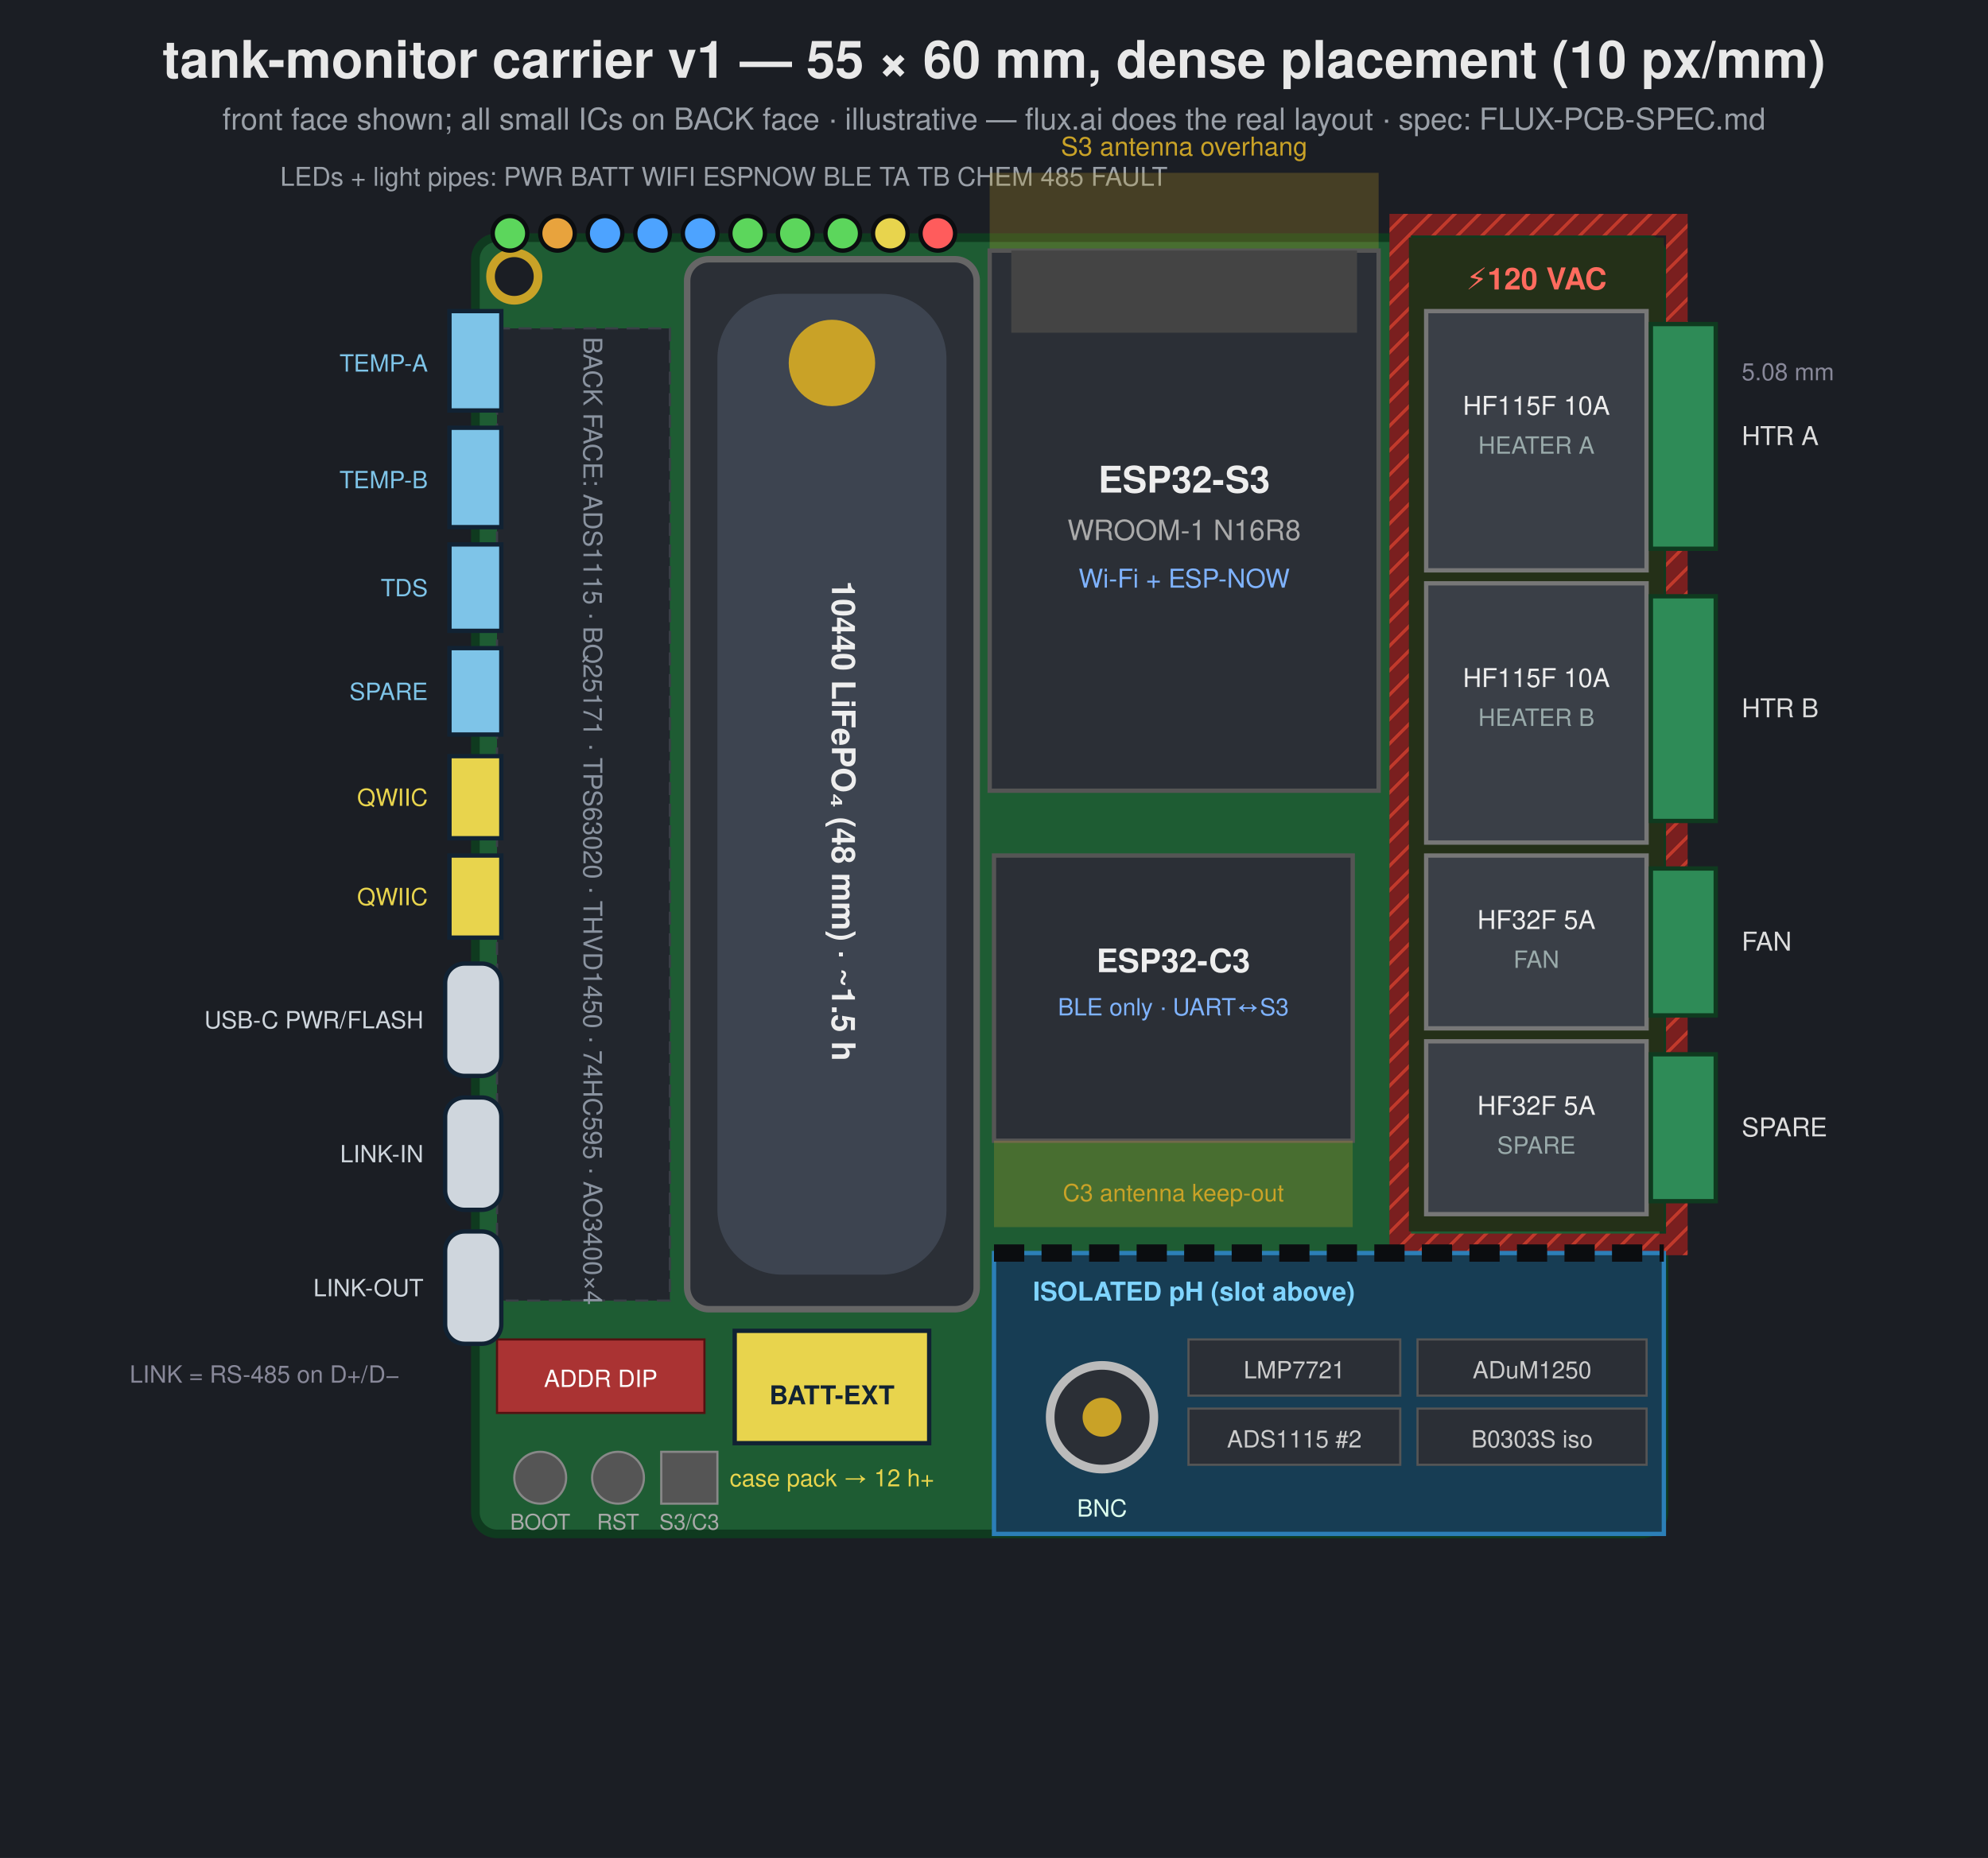
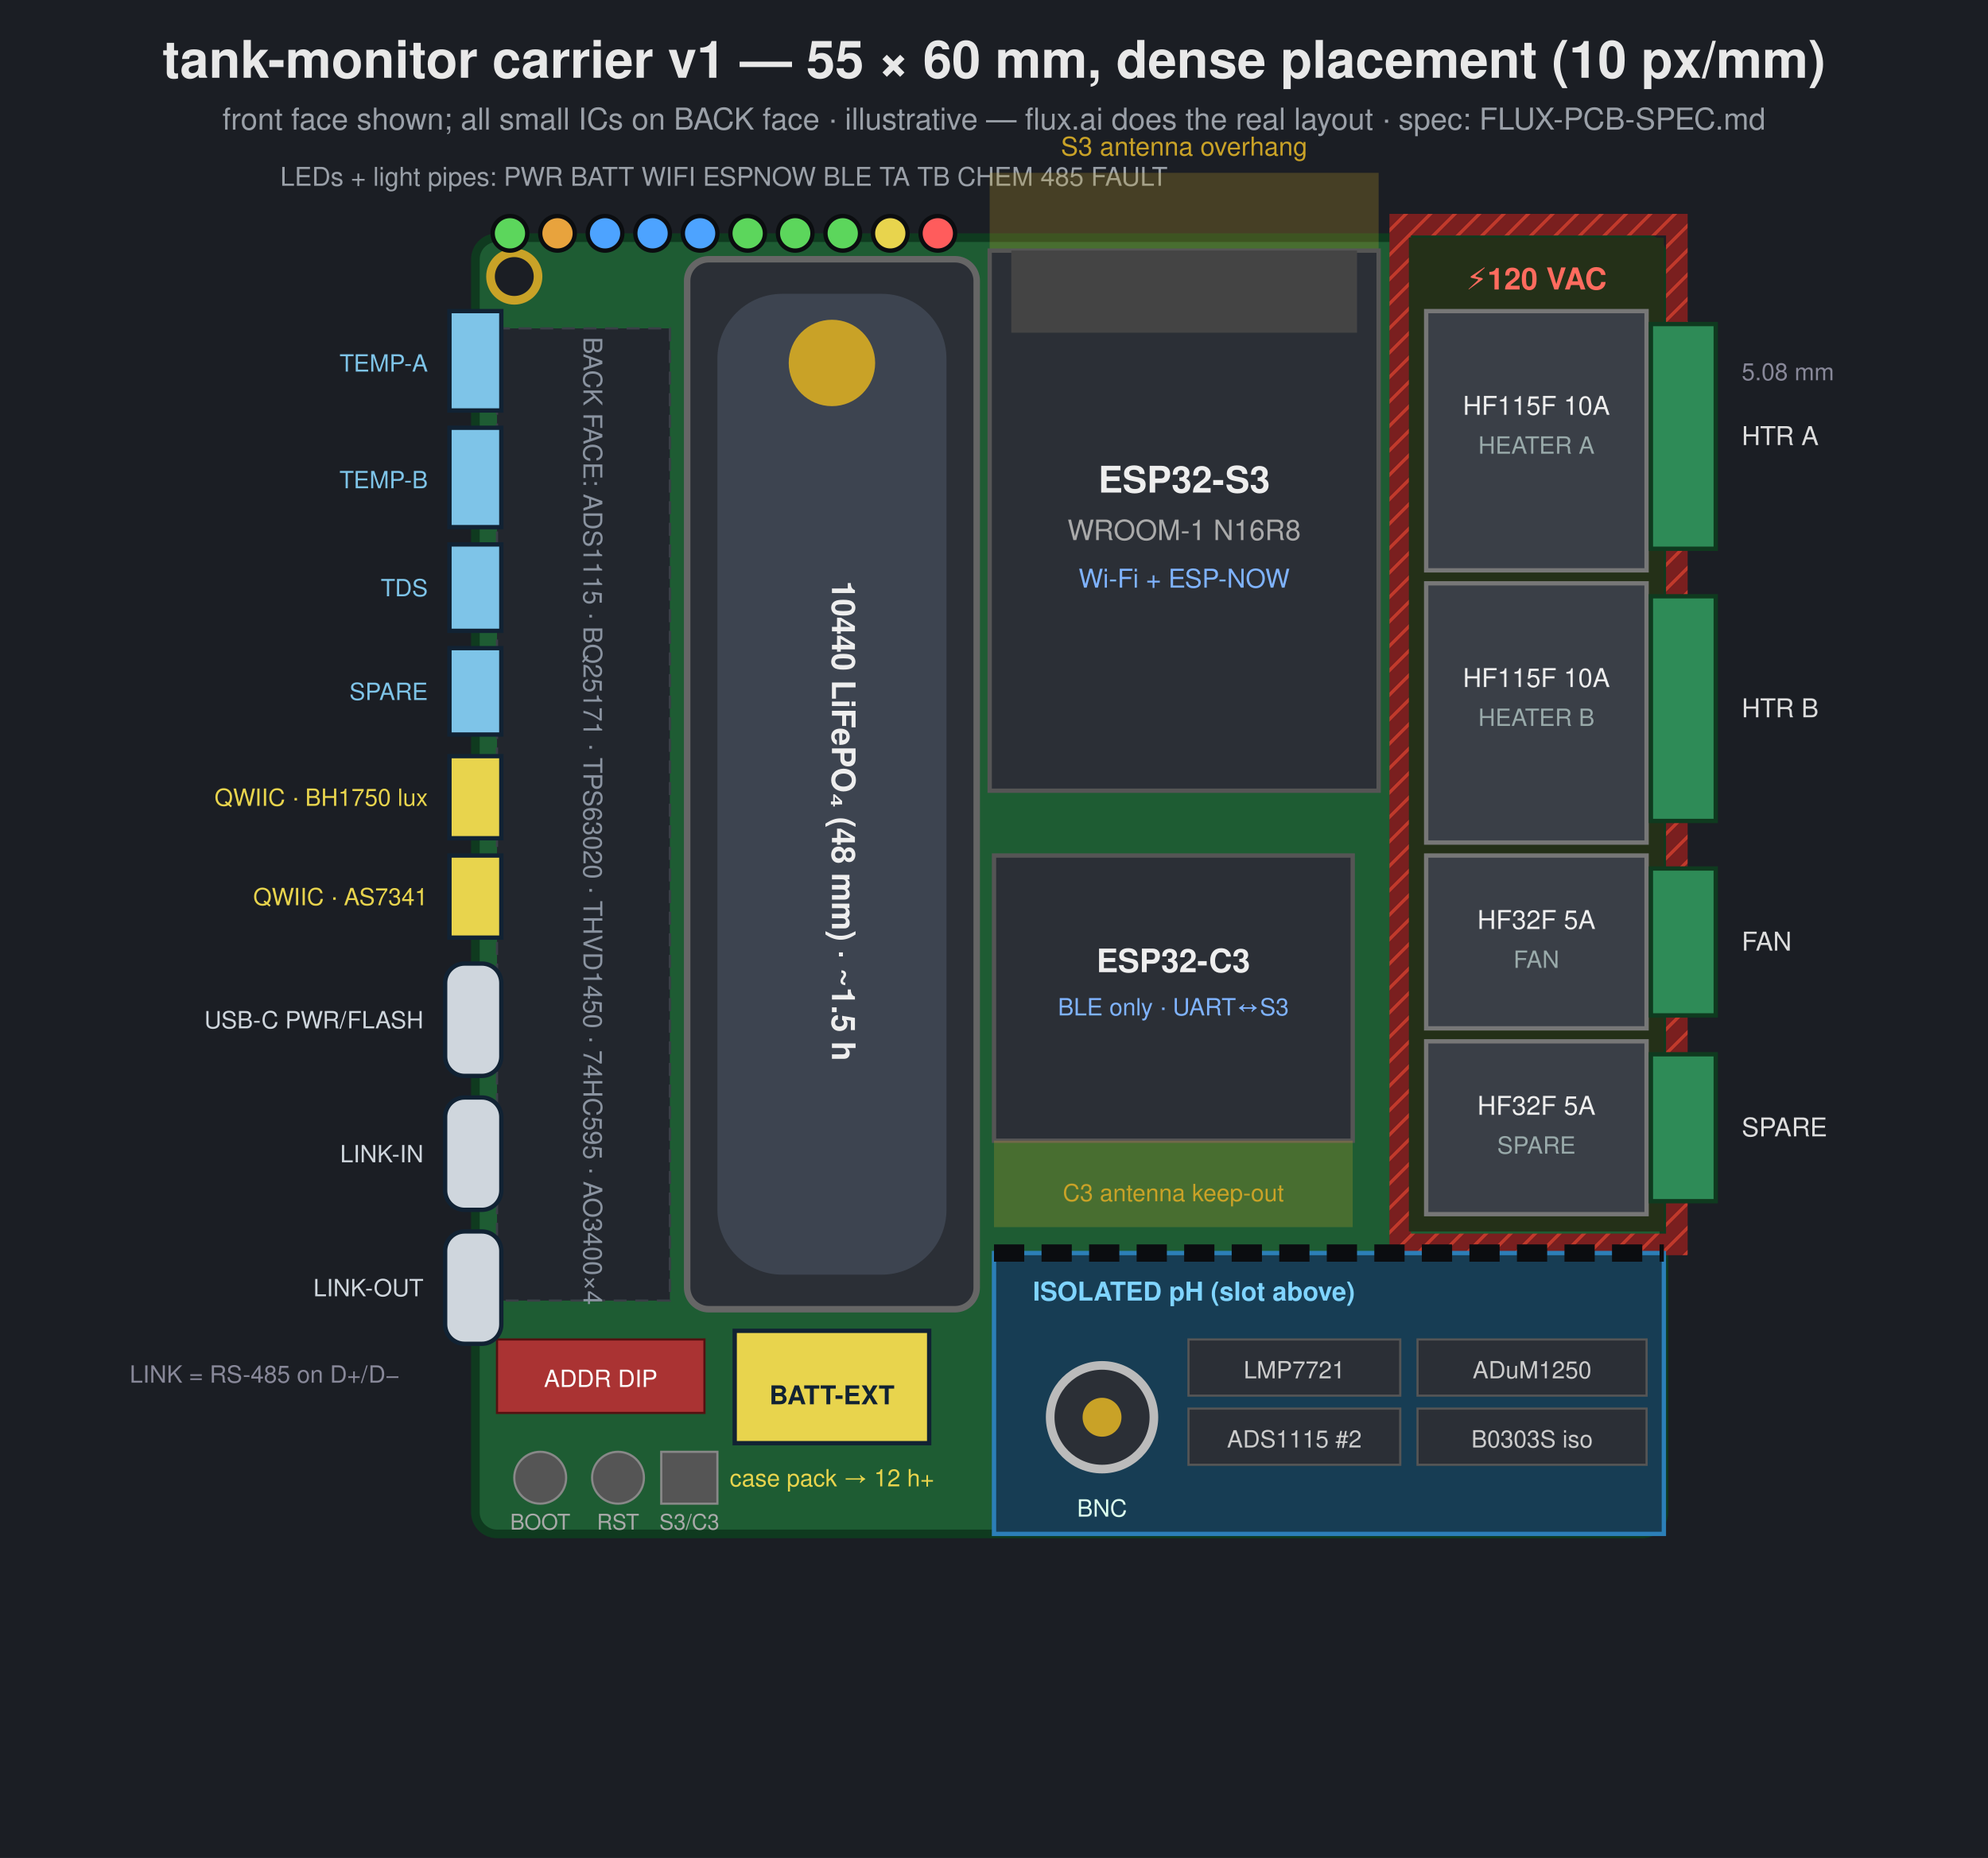
<svg xmlns="http://www.w3.org/2000/svg" width="920" height="860" viewBox="0 0 920 860" font-family="Helvetica, Arial, sans-serif">
  <defs>
    <pattern id="hatch" width="8" height="8" patternTransform="rotate(45)" patternUnits="userSpaceOnUse">
      <rect width="8" height="8" fill="#7a1f1f" />
      <line x1="0" y1="0" x2="0" y2="8" stroke="#c0392b" stroke-width="3" />
    </pattern>
  </defs>
  <rect width="920" height="860" fill="#1b1e24" />
  <text x="460" y="36" fill="#e8e8e8" font-size="24" text-anchor="middle" font-weight="bold">tank-monitor carrier v1 — 55 × 60 mm, dense placement (10 px/mm)</text>
  <text x="460" y="60" fill="#9aa0a8" font-size="14" text-anchor="middle">front face shown; all small ICs on BACK face · illustrative — flux.ai does the real layout · spec: FLUX-PCB-SPEC.md</text>
  <g transform="translate(220,110)">
    <rect x="0" y="0" width="550" height="600" rx="10" fill="#1e5c33" stroke="#0f3a1f" stroke-width="4" />
    <g fill="#1b1e24" stroke="#c9a227" stroke-width="4">
      <circle cx="18" cy="18" r="11" />
      <circle cx="532" cy="582" r="11" />
    </g>
    <g stroke="#0b0d10" stroke-width="2">
      <circle cx="16" cy="-2" r="8" fill="#5cd65c" />
      <circle cx="38" cy="-2" r="8" fill="#e8a33d" />
      <circle cx="60" cy="-2" r="8" fill="#4da3ff" />
      <circle cx="82" cy="-2" r="8" fill="#4da3ff" />
      <circle cx="104" cy="-2" r="8" fill="#4da3ff" />
      <circle cx="126" cy="-2" r="8" fill="#5cd65c" />
      <circle cx="148" cy="-2" r="8" fill="#5cd65c" />
      <circle cx="170" cy="-2" r="8" fill="#5cd65c" />
      <circle cx="192" cy="-2" r="8" fill="#e8d44d" />
      <circle cx="214" cy="-2" r="8" fill="#ff5c5c" />
    </g>
    <text x="115" y="-24" fill="#9aa0a8" font-size="12" text-anchor="middle">LEDs + light pipes: PWR BATT WIFI ESPNOW BLE TA TB CHEM 485 FAULT</text>
    <rect x="238" y="-30" width="180" height="44" fill="#c9a227" opacity="0.25" />
    <text x="328" y="-38" fill="#c9a227" font-size="12" text-anchor="middle">S3 antenna overhang</text>
    <rect x="238" y="6" width="180" height="250" fill="#2b2f36" stroke="#555" stroke-width="2" />
    <rect x="248" y="6" width="160" height="38" fill="#444" />
    <text x="328" y="118" fill="#eee" font-size="17" text-anchor="middle" font-weight="bold">ESP32-S3</text>
    <text x="328" y="140" fill="#aaa" font-size="13" text-anchor="middle">WROOM-1 N16R8</text>
    <text x="328" y="162" fill="#7fb3ff" font-size="12" text-anchor="middle">Wi-Fi + ESP-NOW</text>
    <rect x="98" y="10" width="134" height="486" rx="10" fill="#2b2f36" stroke="#666" stroke-width="3" />
    <rect x="112" y="26" width="106" height="454" rx="30" fill="#3d4450" />
    <circle cx="165" cy="58" r="20" fill="#c9a227" />
    <text x="165" y="270" fill="#eee" font-size="15" text-anchor="middle" font-weight="bold" transform="rotate(90 165 270)">10440 LiFePO₄ (48 mm) · ~1.5 h</text>
    <rect x="120" y="506" width="90" height="52" fill="#e8d44d" stroke="#123" stroke-width="2" />
    <text x="165" y="540" fill="#123" font-size="12" text-anchor="middle" font-weight="bold">BATT-EXT</text>
    <text x="165" y="578" fill="#e8d44d" font-size="11" text-anchor="middle">case pack → 12 h+</text>
    <rect x="428" y="-6" width="128" height="472" fill="none" stroke="url(#hatch)" stroke-width="10" />
    <rect x="432" y="0" width="118" height="460" fill="#243018" />
    <text x="491" y="24" fill="#ff6b5e" font-size="14" text-anchor="middle" font-weight="bold">⚡120 VAC</text>
    <rect x="440" y="34" width="102" height="120" fill="#3a3f47" stroke="#777" stroke-width="2" />
    <text x="491" y="82" fill="#eee" font-size="12" text-anchor="middle">HF115F 10A</text>
    <text x="491" y="100" fill="#9aa" font-size="11" text-anchor="middle">HEATER A</text>
    <rect x="440" y="160" width="102" height="120" fill="#3a3f47" stroke="#777" stroke-width="2" />
    <text x="491" y="208" fill="#eee" font-size="12" text-anchor="middle">HF115F 10A</text>
    <text x="491" y="226" fill="#9aa" font-size="11" text-anchor="middle">HEATER B</text>
    <rect x="440" y="286" width="102" height="80" fill="#3a3f47" stroke="#777" stroke-width="2" />
    <text x="491" y="320" fill="#eee" font-size="12" text-anchor="middle">HF32F 5A</text>
    <text x="491" y="338" fill="#9aa" font-size="11" text-anchor="middle">FAN</text>
    <rect x="440" y="372" width="102" height="80" fill="#3a3f47" stroke="#777" stroke-width="2" />
    <text x="491" y="406" fill="#eee" font-size="12" text-anchor="middle">HF32F 5A</text>
    <text x="491" y="424" fill="#9aa" font-size="11" text-anchor="middle">SPARE</text>
    <g fill="#2e8b57" stroke="#0f3a1f" stroke-width="2">
      <rect x="544" y="40" width="30" height="104" />
      <rect x="544" y="166" width="30" height="104" />
      <rect x="544" y="292" width="30" height="68" />
      <rect x="544" y="378" width="30" height="68" />
    </g>
    <text x="586" y="96" fill="#ddd" font-size="12">HTR A</text>
    <text x="586" y="222" fill="#ddd" font-size="12">HTR B</text>
    <text x="586" y="330" fill="#ddd" font-size="12">FAN</text>
    <text x="586" y="416" fill="#ddd" font-size="12">SPARE</text>
    <text x="586" y="66" fill="#889" font-size="11">5.08 mm</text>
    <rect x="240" y="470" width="310" height="130" fill="#173d54" stroke="#2c7fb8" stroke-width="2" />
    <line x1="240" y1="470" x2="550" y2="470" stroke="#0b0d10" stroke-width="8" stroke-dasharray="14 8" />
    <text x="258" y="492" fill="#7fd4ff" font-size="12" font-weight="bold">ISOLATED pH (slot above)</text>
    <circle cx="290" cy="546" r="24" fill="#2b2f36" stroke="#bbb" stroke-width="4" />
    <circle cx="290" cy="546" r="9" fill="#c9a227" />
    <text x="290" y="592" fill="#dfe" font-size="11" text-anchor="middle">BNC</text>
    <rect x="330" y="510" width="98" height="26" fill="#2b2f36" stroke="#555" />
    <text x="379" y="528" fill="#ccc" font-size="11" text-anchor="middle">LMP7721</text>
    <rect x="330" y="542" width="98" height="26" fill="#2b2f36" stroke="#555" />
    <text x="379" y="560" fill="#ccc" font-size="11" text-anchor="middle">ADS1115 #2</text>
    <rect x="436" y="510" width="106" height="26" fill="#2b2f36" stroke="#555" />
    <text x="489" y="528" fill="#ccc" font-size="11" text-anchor="middle">ADuM1250</text>
    <rect x="436" y="542" width="106" height="26" fill="#2b2f36" stroke="#555" />
    <text x="489" y="560" fill="#ccc" font-size="11" text-anchor="middle">B0303S iso</text>
    <rect x="240" y="286" width="166" height="132" fill="#2b2f36" stroke="#555" stroke-width="2" />
    <text x="323" y="340" fill="#eee" font-size="15" text-anchor="middle" font-weight="bold">ESP32-C3</text>
    <text x="323" y="360" fill="#7fb3ff" font-size="11" text-anchor="middle">BLE only · UART↔S3</text>
    <rect x="240" y="418" width="166" height="40" fill="#c9a227" opacity="0.25" />
    <text x="323" y="446" fill="#c9a227" font-size="11" text-anchor="middle">C3 antenna keep-out</text>
    <rect x="10" y="510" width="96" height="34" fill="#a33" stroke="#511" />
    <text x="58" y="532" fill="#fff" font-size="11" text-anchor="middle">ADDR DIP</text>
    <circle cx="30" cy="574" r="12" fill="#555" stroke="#888" />
    <text x="30" y="598" fill="#aaa" font-size="10" text-anchor="middle">BOOT</text>
    <circle cx="66" cy="574" r="12" fill="#555" stroke="#888" />
    <text x="66" y="598" fill="#aaa" font-size="10" text-anchor="middle">RST</text>
    <rect x="86" y="562" width="26" height="24" fill="#555" stroke="#888" />
    <text x="99" y="598" fill="#aaa" font-size="10" text-anchor="middle">S3/C3</text>
    <rect x="10" y="42" width="80" height="450" fill="#22262d" stroke="#3a3f47" stroke-dasharray="6 4" />
    <text x="50" y="270" fill="#8a93a0" font-size="12" text-anchor="middle" transform="rotate(90 50 270)">BACK FACE: ADS1115 · BQ25171 · TPS63020 · THVD1450 · 74HC595 · AO3400×4</text>
    <g fill="#7ec4e8" stroke="#123" stroke-width="2">
      <rect x="-12" y="34" width="24" height="46" />
      <rect x="-12" y="88" width="24" height="46" />
      <rect x="-12" y="142" width="24" height="40" />
      <rect x="-12" y="190" width="24" height="40" />
    </g>
    <text x="-22" y="62" fill="#7ec4e8" font-size="11" text-anchor="end">TEMP-A</text>
    <text x="-22" y="116" fill="#7ec4e8" font-size="11" text-anchor="end">TEMP-B</text>
    <text x="-22" y="166" fill="#7ec4e8" font-size="11" text-anchor="end">TDS</text>
    <text x="-22" y="214" fill="#7ec4e8" font-size="11" text-anchor="end">SPARE</text>
    <g fill="#e8d44d" stroke="#123" stroke-width="2">
      <rect x="-12" y="240" width="24" height="38" />
      <rect x="-12" y="286" width="24" height="38" />
    </g>
-     <text x="-22" y="263" fill="#e8d44d" font-size="11" text-anchor="end">QWIIC</text>
-     <text x="-22" y="309" fill="#e8d44d" font-size="11" text-anchor="end">QWIIC</text>
+     <text x="-22" y="263" fill="#e8d44d" font-size="11" text-anchor="end">QWIIC · BH1750 lux</text>
+     <text x="-22" y="309" fill="#e8d44d" font-size="11" text-anchor="end">QWIIC · AS7341</text>
    <g fill="#cfd6dd" stroke="#123" stroke-width="2">
      <rect x="-14" y="336" width="26" height="52" rx="9" />
      <rect x="-14" y="398" width="26" height="52" rx="9" />
      <rect x="-14" y="460" width="26" height="52" rx="9" />
    </g>
    <text x="-24" y="366" fill="#cfd6dd" font-size="11" text-anchor="end">USB-C PWR/FLASH</text>
    <text x="-24" y="428" fill="#cfd6dd" font-size="11" text-anchor="end">LINK-IN</text>
    <text x="-24" y="490" fill="#cfd6dd" font-size="11" text-anchor="end">LINK-OUT</text>
    <text x="-160" y="530" fill="#889" font-size="11">LINK = RS-485 on D+/D−</text>
  </g>
</svg>
